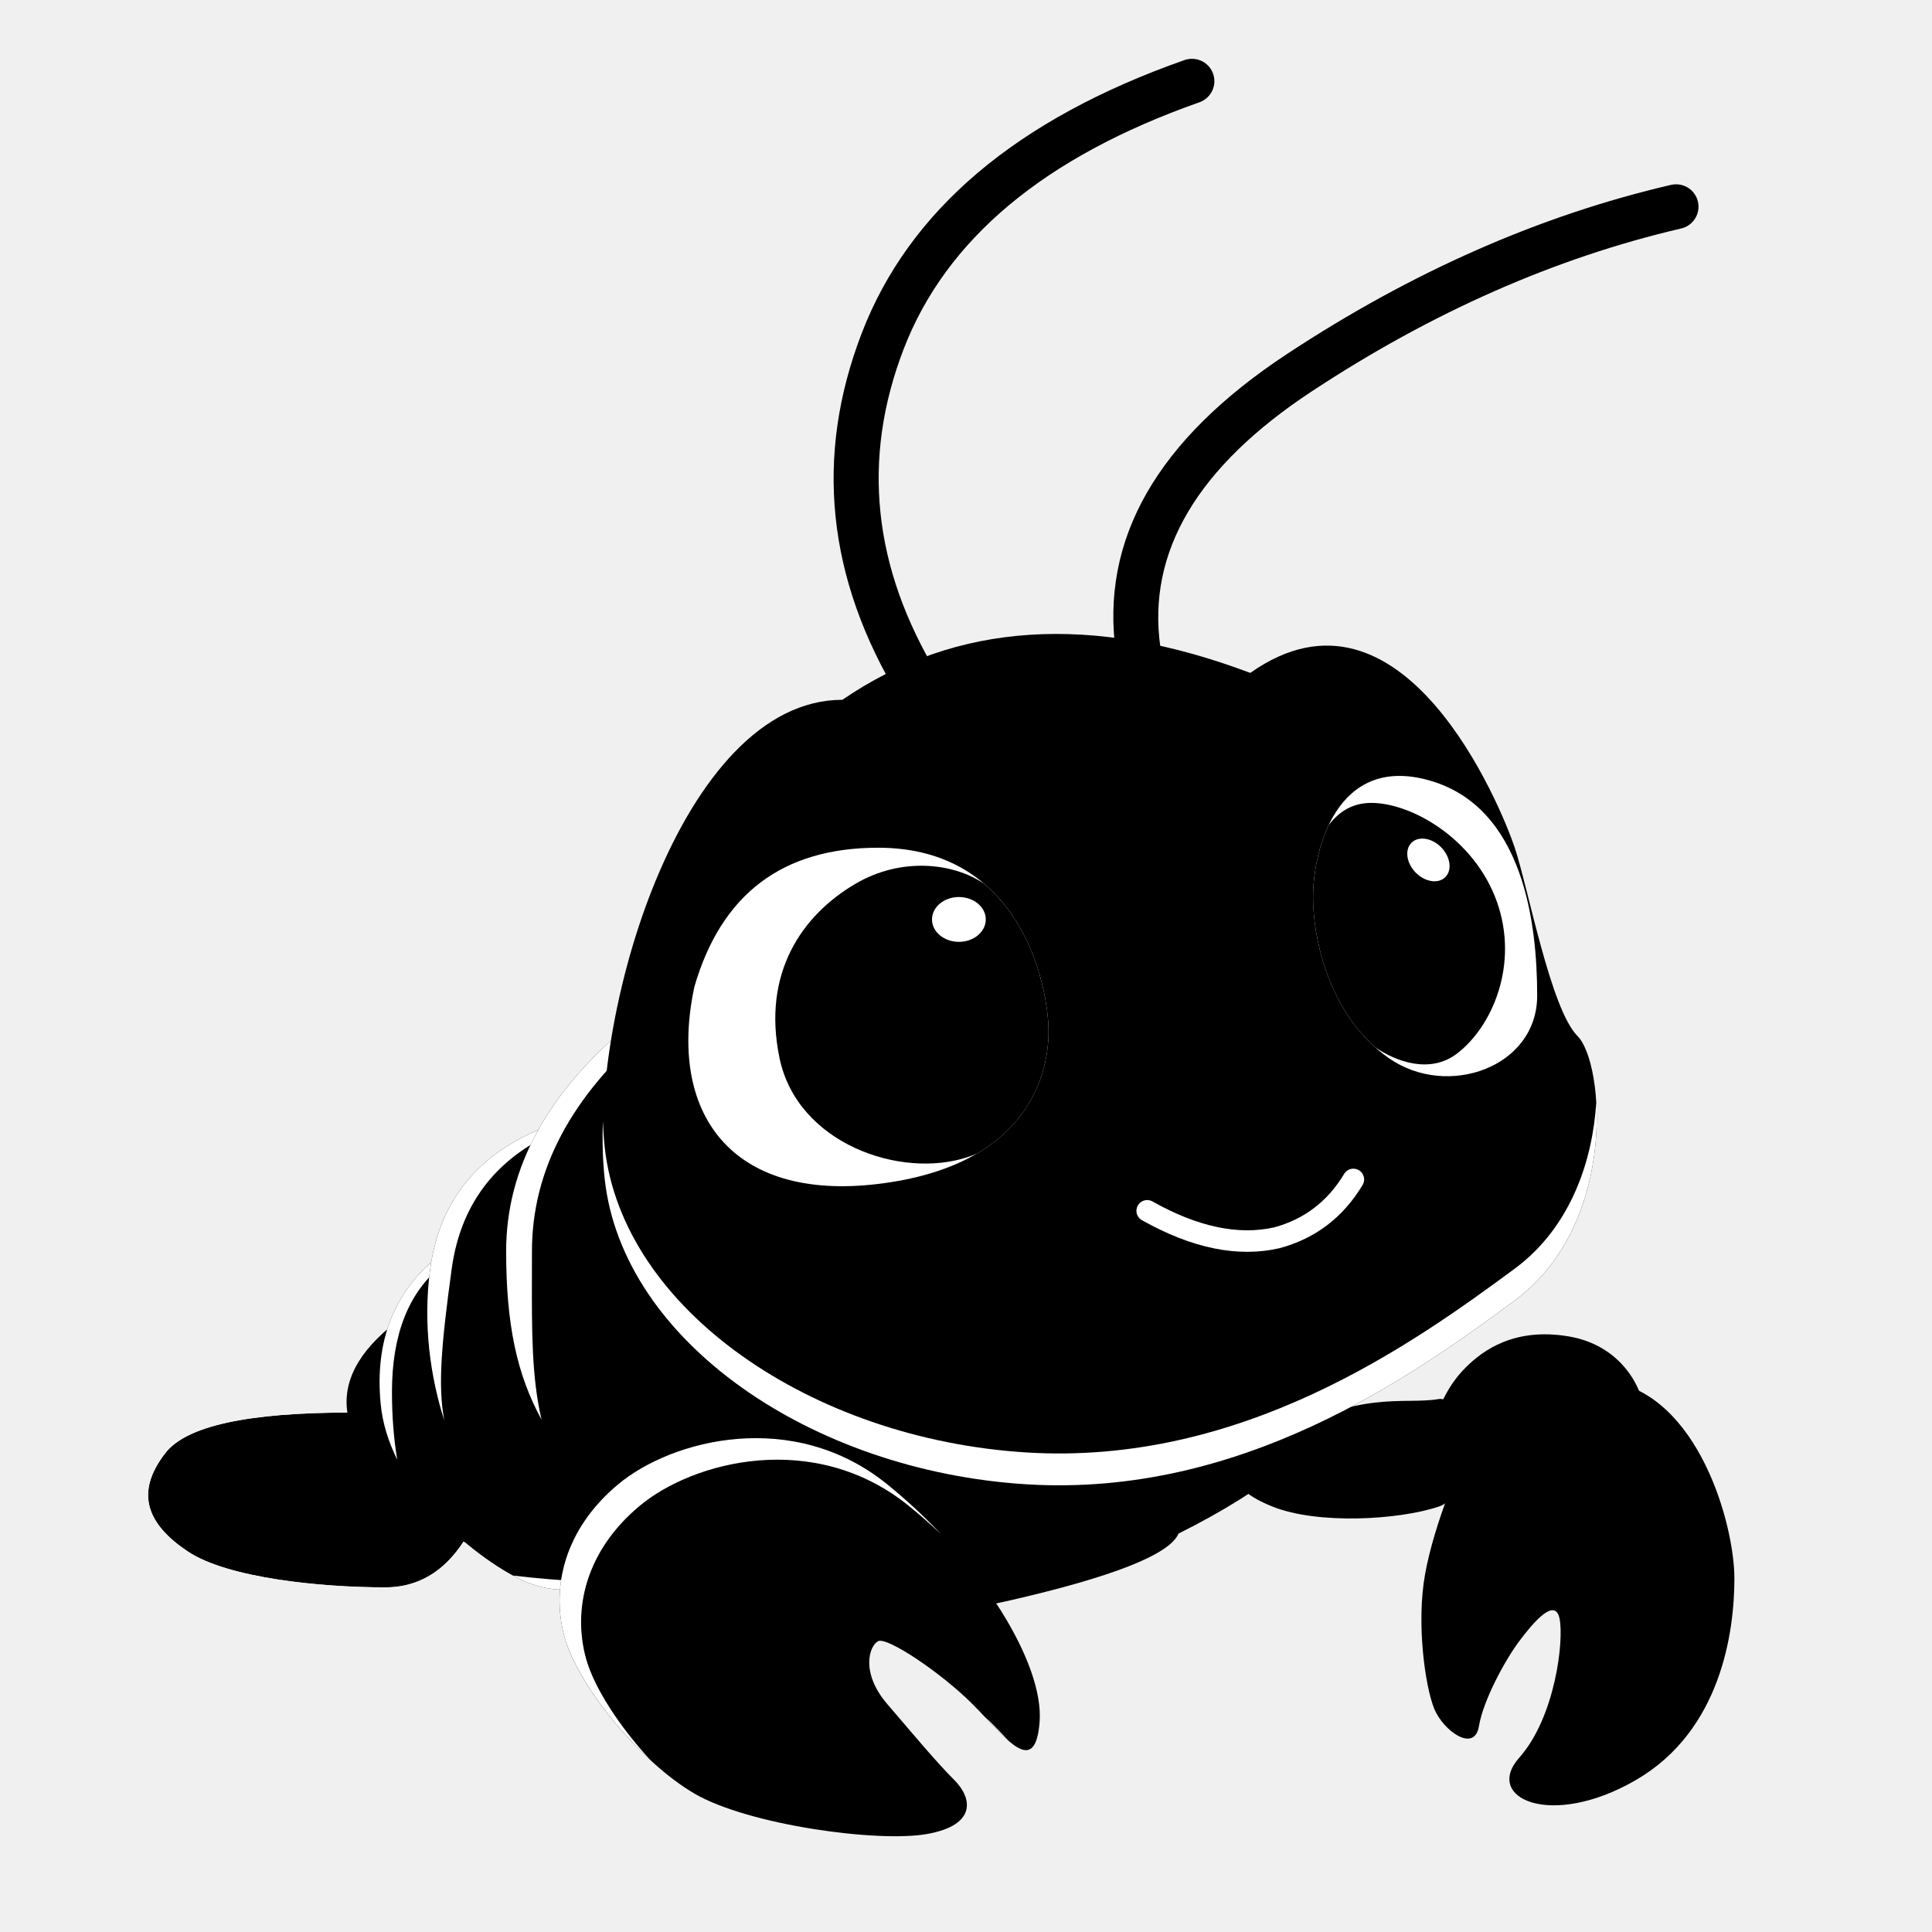
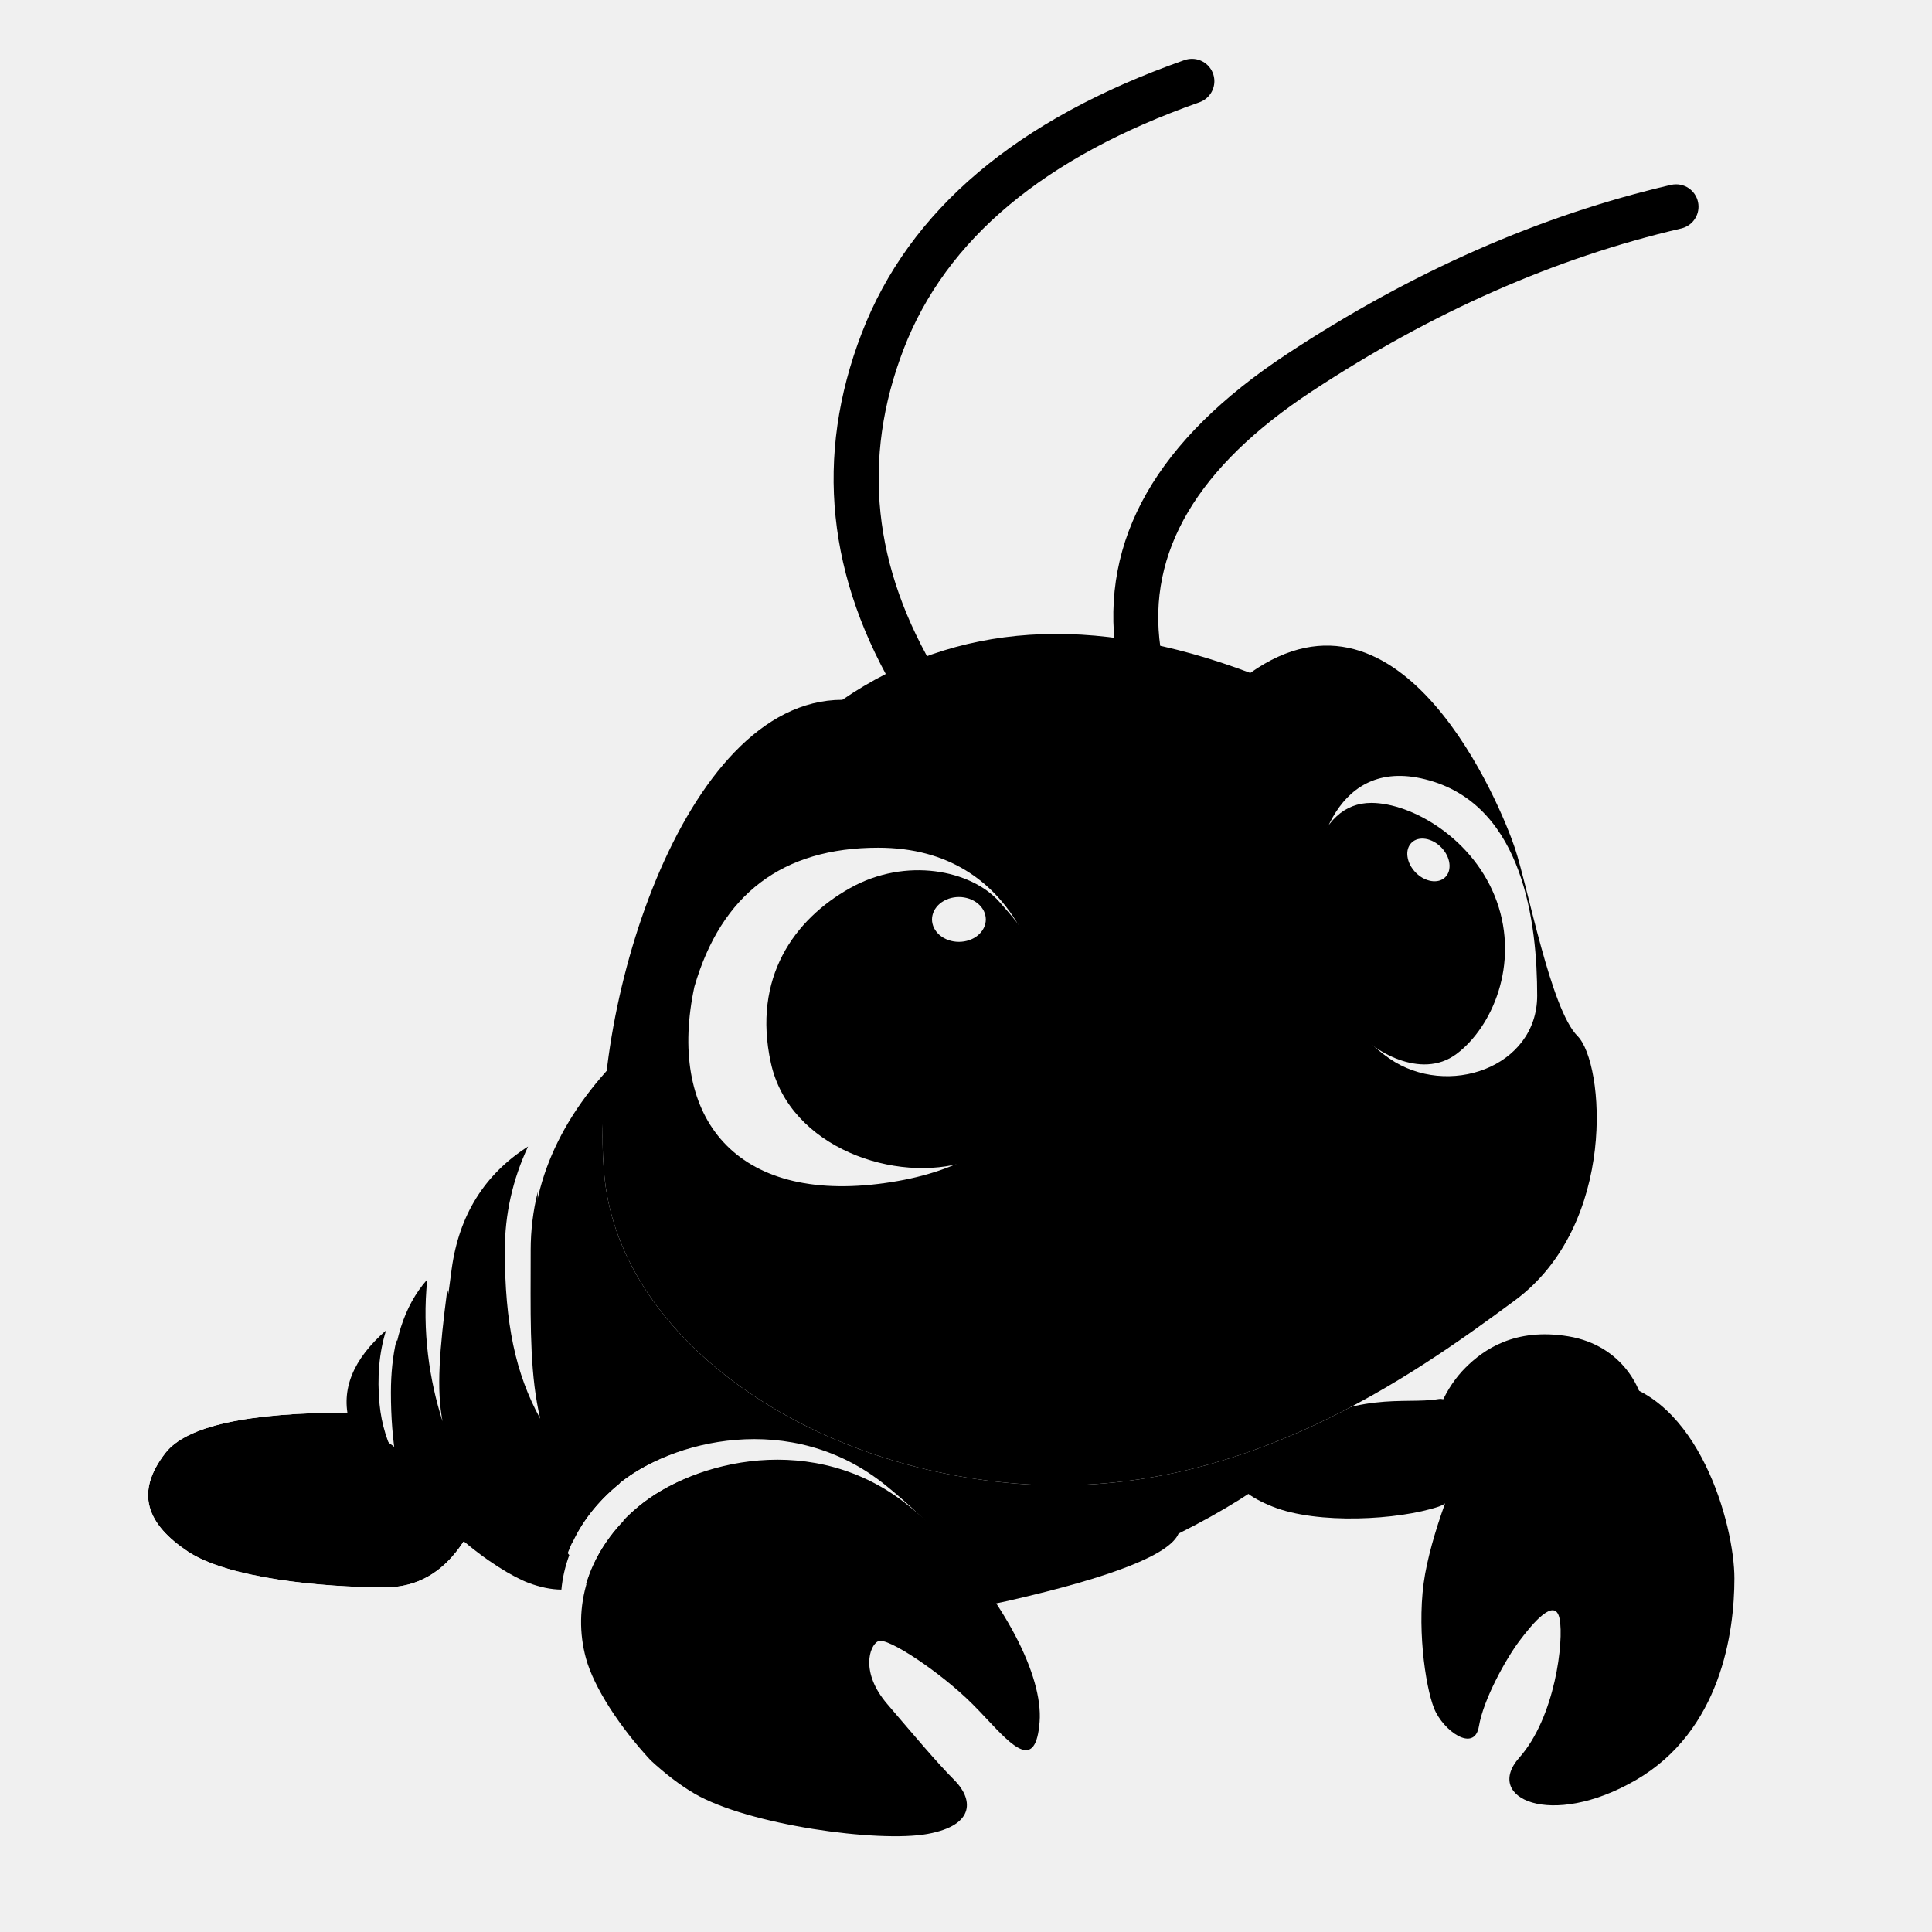
<svg xmlns="http://www.w3.org/2000/svg" fill="none" version="1.1" width="50" height="50" viewBox="0 0 50 50">
  <defs>
    <clipPath id="master_svg0_6_13717">
      <rect x="0" y="0" width="50" height="50" rx="0" />
    </clipPath>
    <mask id="master_svg1_6_13721" style="mask-type:luminance" maskUnits="userSpaceOnUse" x="3.833" y="36.557" width="8.57" height="4.524">
      <path d="M4.282,37.601C3.47,38.645,3.818,39.457,4.862,40.153C5.906,40.849,8.343,41.081,9.967,41.081Q11.591,41.081,12.403,39.109L9.039,36.557Q5.094,36.557,4.282,37.601Z" fill="#FFFFFF" fill-opacity="1" />
    </mask>
  </defs>
  <g clip-path="url(#master_svg0_6_13717)">
    <g mask="url(#master_svg1_6_13721)">
      <path d="M4.282,37.601C3.47,38.645,3.818,39.457,4.862,40.153C5.906,40.849,8.343,41.081,9.967,41.081Q11.591,41.081,12.403,39.109L9.039,36.557Q5.094,36.557,4.282,37.601Z" fill="#000000" fill-opacity="1" />
    </g>
-     <path d="M10.083,34.352Q8.691,35.512,9.039,36.788C9.387,38.064,11.243,39.92,12.171,39.92Q12.244,39.92,12.293,39.886Q12.862,39.483,10.083,34.352Z" fill="#000000" fill-opacity="1" />
-     <path d="M11.359,32.496Q9.619,33.888,9.851,36.324C10.083,38.761,12.751,40.617,13.679,40.965Q14.607,41.313,15.303,40.965L12.635,37.601L11.359,32.496Z" fill="#000000" fill-opacity="1" />
    <g>
-       <path d="M9.851,36.324Q9.619,33.888,11.359,32.496L11.425,32.761Q10.144,33.801,10.144,36.023C10.144,36.671,10.193,37.257,10.281,37.776C10.056,37.324,9.899,36.837,9.851,36.324ZM13.275,40.775C13.43,40.859,13.567,40.923,13.679,40.965Q14.607,41.313,15.303,40.965L15.285,40.942Q14.099,40.877,13.275,40.775Z" fill-rule="evenodd" fill="#FFFFFF" fill-opacity="1" />
+       <path d="M9.991,34.431Q9.723,35.288,9.823,36.341C9.873,36.867,10.029,37.344,10.251,37.773C10.164,37.259,10.117,36.68,10.117,36.039Q10.117,35.294,10.261,34.682Q12.844,39.496,12.293,39.886Q12.244,39.92,12.171,39.92C11.243,39.92,9.387,38.064,9.039,36.788Q8.703,35.555,9.991,34.431Z" fill-rule="evenodd" fill="#000000" fill-opacity="1" />
    </g>
-     <path d="M11.133,32.844C10.785,35.397,11.713,37.833,12.525,38.761C13.337,39.689,14.729,40.733,15.657,41.313Q15.863,41.442,16.063,41.434Q16.765,41.404,17.397,39.689Q13.917,36.557,13.917,34.933L13.917,29.248Q11.481,30.292,11.133,32.844Z" fill="#000000" fill-opacity="1" />
    <g>
-       <path d="M11.499,36.762C11.141,35.653,10.939,34.266,11.133,32.844Q11.481,30.292,13.917,29.248L13.917,29.521Q11.996,30.6,11.689,32.844C11.434,34.715,11.322,35.85,11.499,36.762ZM14.679,40.648C15.029,40.904,15.366,41.131,15.657,41.313Q15.863,41.442,16.063,41.434Q16.702,41.407,17.284,39.983Q15.589,40.687,14.679,40.648Z" fill-rule="evenodd" fill="#FFFFFF" fill-opacity="1" />
+       <path d="M13.679,40.965C12.887,40.668,10.826,39.272,10.096,37.354C10.15,37.492,10.211,37.627,10.278,37.756C10.192,37.242,10.144,36.663,10.144,36.023Q10.144,34.146,11.058,33.113C10.918,34.448,11.117,35.74,11.454,36.786C11.293,35.959,11.371,34.948,11.577,33.371L12.635,37.601L14.733,40.246C14.624,40.542,14.557,40.841,14.529,41.139Q14.132,41.135,13.679,40.965ZM15.223,41.002Q15.263,40.985,15.303,40.965L15.254,40.903C15.243,40.936,15.233,40.969,15.223,41.002Z" fill-rule="evenodd" fill="#000000" fill-opacity="1" />
+     </g>
+     <g>
+       <path d="M13.981,36.716C13.34,35.547,13.065,34.247,13.065,32.357Q13.065,30.961,13.666,29.672Q11.975,30.751,11.689,32.844C11.434,34.715,11.322,35.85,11.499,36.762C11.783,37.643,12.165,38.35,12.525,38.761C13.057,39.369,13.838,40.027,14.575,40.572C14.766,39.818,15.216,39.074,15.983,38.435C16.001,38.419,16.02,38.404,16.039,38.389Q13.917,36.201,13.917,34.933L13.917,30.847Q13.734,31.585,13.734,32.357C13.734,32.557,13.733,32.752,13.733,32.942C13.728,34.421,13.725,35.629,13.981,36.716ZM16.597,38.945C16.578,38.96,16.559,38.976,16.54,38.991C15.819,39.592,15.378,40.287,15.169,40.994C15.341,41.111,15.505,41.218,15.657,41.313Q15.863,41.442,16.063,41.434Q16.765,41.404,17.397,39.689Q16.971,39.306,16.597,38.945Z" fill-rule="evenodd" fill="#000000" fill-opacity="1" />
    </g>
    <path d="M32.009,37.948Q31.963,38.064,31.972,38.176Q32.009,38.621,32.937,38.992C34.097,39.456,36.186,39.34,37.23,38.992C38.274,38.644,37.926,36.092,37.23,36.208C36.996,36.247,36.752,36.25,36.481,36.253C35.948,36.26,35.312,36.267,34.445,36.556Q33.14,36.991,32.009,37.948Z" fill="#000000" fill-opacity="1" />
    <path d="M36.997,37.833Q36.997,38.993,38.157,38.993Q42.566,37.369,42.566,36.673C42.566,35.977,41.986,34.817,40.593,34.585C39.201,34.353,38.389,34.933,37.925,35.397C37.461,35.861,36.997,36.673,36.997,37.833Z" fill="#000000" fill-opacity="1" />
    <path d="M36.882,40.732C36.65,42.009,36.882,43.633,37.114,44.213C37.346,44.793,38.158,45.373,38.274,44.677C38.39,43.981,38.97,42.937,39.318,42.473C39.666,42.009,40.246,41.313,40.362,41.893C40.478,42.473,40.246,44.445,39.318,45.489C38.39,46.533,40.13,47.345,42.334,46.069C44.538,44.793,44.886,42.241,44.886,40.848C44.886,39.456,43.958,36.092,41.638,35.744C39.352,35.401,38.755,36.297,38.294,36.989C38.287,37,38.281,37.01,38.274,37.02C37.81,37.716,37.114,39.456,36.882,40.732Z" fill="#000000" fill-opacity="1" />
-     <path d="M13.099,32.38C13.099,35.628,13.911,37.136,15.999,39.225C18.088,41.313,22.032,42.357,26.093,41.429Q30.153,40.501,30.501,39.689Q33.981,37.949,35.025,35.976Q35.05,35.931,35.063,35.882Q35.613,33.83,16.348,26.463Q13.099,29.132,13.099,32.38Z" fill="#000000" fill-opacity="1" />
    <g>
-       <path d="M14.015,36.739C13.374,35.57,13.099,34.27,13.099,32.38Q13.099,29.132,16.348,26.463Q16.578,26.552,16.806,26.639Q13.767,29.238,13.767,32.38C13.767,32.58,13.767,32.775,13.766,32.965C13.762,34.444,13.759,35.651,14.015,36.739Z" fill-rule="evenodd" fill="#FFFFFF" fill-opacity="1" />
+       <path d="M13.767,32.38Q13.767,29.419,16.466,26.941Q17,29.19,17,31Q35.199,34.126,35.066,35.84Q35.061,35.909,35.026,35.976Q33.981,37.949,30.501,39.689Q30.153,40.501,26.093,41.429C22.115,42.338,18.249,41.355,16.13,39.352C16.248,39.23,16.377,39.11,16.516,38.995C17.908,37.835,21.04,37.023,23.476,38.995C23.766,39.229,24.044,39.474,24.309,39.725C23.886,39.277,23.42,38.843,22.919,38.438C20.483,36.466,17.351,37.278,15.959,38.438C15.821,38.552,15.694,38.67,15.577,38.791C14.912,38.089,14.398,37.438,14.015,36.739C13.759,35.651,13.762,34.444,13.766,32.965C13.767,32.775,13.767,32.58,13.767,32.38Z" fill-rule="evenodd" fill="#000000" fill-opacity="1" />
    </g>
-     <path d="M14.375,37.948C14.027,38.761,14.375,39.805,15.188,40.153Q16,40.501,20.988,37.368Q20.06,35.744,17.74,35.744C15.42,35.744,14.724,37.136,14.375,37.948Z" fill="#000000" fill-opacity="1" />
-     <path d="M15.999,38.413C14.607,39.573,14.259,41.081,14.607,42.357C14.955,43.634,16.579,45.606,17.972,46.418C19.364,47.23,22.728,47.694,24.004,47.462C25.28,47.23,25.164,46.534,24.7,46.07C24.236,45.606,23.656,44.91,22.96,44.098C22.264,43.286,22.496,42.589,22.728,42.473C22.96,42.357,24.352,43.286,25.164,44.098C25.289,44.222,25.413,44.354,25.535,44.484C26.209,45.202,26.806,45.839,26.905,44.562C27.021,43.054,25.396,40.385,22.96,38.413C20.524,36.441,17.392,37.253,15.999,38.413Z" fill="#000000" fill-opacity="1" />
    <g>
-       <path d="M14.607,42.357C14.259,41.081,14.607,39.573,15.999,38.413C17.392,37.253,20.524,36.441,22.96,38.413C23.46,38.818,23.926,39.252,24.35,39.7C24.085,39.449,23.807,39.204,23.517,38.97C21.081,36.998,17.948,37.81,16.556,38.97C15.164,40.13,14.816,41.638,15.164,42.914C15.373,43.679,16.039,44.693,16.839,45.558C15.805,44.605,14.863,43.294,14.607,42.357ZM25.474,44.42C25.494,44.441,25.515,44.463,25.535,44.484C25.735,44.698,25.929,44.905,26.105,45.056C26.101,45.051,26.096,45.046,26.092,45.041C25.97,44.911,25.846,44.779,25.721,44.655C25.644,44.577,25.561,44.498,25.474,44.42Z" fill-rule="evenodd" fill="#FFFFFF" fill-opacity="1" />
+       <path d="M14.376,37.948C14.087,38.623,14.277,39.456,14.815,39.919C15.06,39.387,15.448,38.873,15.999,38.413C17.027,37.556,19.004,36.89,20.949,37.393Q20.969,37.381,20.988,37.368Q20.06,35.744,17.74,35.744C15.42,35.744,14.724,37.136,14.376,37.948ZM24.35,39.7C24.085,39.449,23.807,39.204,23.517,38.97C21.081,36.998,17.948,37.81,16.556,38.97C15.164,40.13,14.816,41.638,15.164,42.914C15.373,43.679,16.039,44.693,16.839,45.558C17.214,45.903,17.601,46.202,17.972,46.418C19.364,47.23,22.728,47.694,24.004,47.462C25.28,47.23,25.164,46.534,24.7,46.07C24.236,45.606,23.656,44.91,22.96,44.098C22.264,43.286,22.496,42.589,22.728,42.473C22.96,42.357,24.352,43.286,25.164,44.098C25.289,44.222,25.413,44.354,25.535,44.484C26.209,45.202,26.806,45.839,26.905,44.562C26.997,43.363,25.99,41.432,24.35,39.7Z" fill-rule="evenodd" fill="#000000" fill-opacity="1" />
    </g>
    <path d="M31.428,2.101C31.428,2.346,31.273,2.565,31.041,2.647L31.041,2.647Q25.029,4.763,23.385,9.038Q21.747,13.297,24.268,17.462L24.268,17.462C24.322,17.553,24.351,17.657,24.351,17.762C24.351,18.082,24.092,18.341,23.772,18.341C23.569,18.341,23.382,18.236,23.277,18.062L23.277,18.062Q20.46,13.411,22.302,8.621Q24.139,3.847,30.656,1.554L30.656,1.554C30.718,1.533,30.783,1.522,30.849,1.522C31.168,1.522,31.428,1.781,31.428,2.101Z" fill-rule="evenodd" fill="#000000" fill-opacity="1" />
    <path d="M43.957,5.349C43.957,5.618,43.771,5.852,43.509,5.913L43.509,5.913Q38.622,7.051,33.952,10.126Q29.503,13.056,30.031,16.752L30.031,16.752C30.034,16.779,30.036,16.807,30.036,16.834C30.036,17.154,29.776,17.413,29.457,17.413C29.168,17.413,28.924,17.201,28.883,16.916L28.883,16.916Q28.25,12.492,33.314,9.157Q38.157,5.968,43.247,4.784L43.247,4.784C43.29,4.775,43.334,4.77,43.378,4.77C43.698,4.77,43.957,5.029,43.957,5.349Z" fill-rule="evenodd" fill="#000000" fill-opacity="1" />
-     <path d="M21.8,18.111C17.623,18.111,15.187,26.348,15.651,30.524C16.115,34.701,20.988,38.065,26.556,38.413C32.125,38.761,36.533,35.629,39.202,33.657C41.87,31.684,41.522,27.508,40.826,26.812C40.13,26.116,39.55,22.983,39.202,21.939C38.854,20.895,36.301,14.631,32.357,17.415Q26.208,15.095,21.8,18.111Z" fill="#000000" fill-opacity="1" />
    <g>
      <path d="M15.602,29.011C15.611,29.25,15.627,29.481,15.651,29.7C16.115,33.876,20.988,37.241,26.556,37.589C32.125,37.937,36.533,34.804,39.202,32.832C40.67,31.747,41.225,29.993,41.311,28.52C41.407,30.107,40.957,32.359,39.202,33.657C36.533,35.629,32.125,38.761,26.556,38.413C20.988,38.065,16.115,34.701,15.651,30.524C15.6,30.064,15.584,29.554,15.602,29.011Z" fill-rule="evenodd" fill="#FFFFFF" fill-opacity="1" />
    </g>
-     <path d="M35.304,30.524C35.304,30.574,35.29,30.624,35.264,30.667Q34.51,31.923,33.126,32.3L33.121,32.302L33.116,32.303Q31.502,32.675,29.552,31.578C29.465,31.529,29.41,31.436,29.41,31.336C29.41,31.182,29.535,31.057,29.689,31.057C29.737,31.057,29.784,31.07,29.825,31.093Q31.584,32.082,32.985,31.762Q34.149,31.442,34.787,30.38C34.837,30.297,34.927,30.245,35.025,30.245C35.179,30.245,35.304,30.37,35.304,30.524Z" fill-rule="evenodd" fill="#FFFFFF" fill-opacity="1" />
-     <path d="M17.971,25.536C17.275,28.784,18.9,31.104,22.728,30.64C26.556,30.176,27.136,27.856,27.136,26.696C27.136,25.536,26.44,21.939,22.728,21.939Q19.016,21.939,17.971,25.536Z" fill="#FFFFFF" fill-opacity="1" />
+     <path d="M35.304,30.523C35.304,30.574,35.29,30.623,35.264,30.667Q34.51,31.923,33.126,32.3L33.121,32.302L33.116,32.303Q31.502,32.675,29.552,31.578C29.465,31.529,29.41,31.436,29.41,31.336C29.41,31.182,29.535,31.057,29.689,31.057C29.736,31.057,29.783,31.07,29.825,31.093Q31.584,32.082,32.985,31.762Q34.149,31.442,34.786,30.38C34.837,30.296,34.927,30.245,35.025,30.245C35.179,30.245,35.304,30.37,35.304,30.523Z" fill-rule="evenodd" fill="#FFFFFF" fill-opacity="1" />
    <g>
-       <path d="M25.472,22.873C24.664,22.323,23.323,22.182,22.148,22.867C20.756,23.679,19.712,25.188,20.176,27.392C20.64,29.596,23.308,30.524,25.048,29.944C25.127,29.918,25.203,29.889,25.277,29.858C26.841,28.945,27.136,27.524,27.136,26.696C27.136,25.913,26.819,24.021,25.472,22.873Z" fill-rule="evenodd" fill="#000000" fill-opacity="1" />
+       <path d="M21.8,18.111C17.623,18.111,15.187,26.348,15.651,30.524C16.115,34.701,20.988,38.065,26.556,38.413C32.125,38.761,36.533,35.629,39.202,33.657C41.87,31.684,41.522,27.508,40.826,26.812C40.13,26.116,39.55,22.983,39.202,21.939C38.854,20.895,36.301,14.631,32.357,17.415Q26.208,15.095,21.8,18.111ZM35.954,27.391C34.445,26.347,33.981,24.375,33.981,23.215C33.981,22.055,34.562,19.503,36.998,20.199C39.434,20.895,39.782,23.911,39.782,25.767C39.782,27.624,37.462,28.435,35.954,27.391ZM17.971,25.536C17.275,28.784,18.9,31.104,22.728,30.64C26.556,30.176,27.136,27.856,27.136,26.696C27.136,25.536,26.44,21.939,22.728,21.939Q19.016,21.939,17.971,25.536Z" fill-rule="evenodd" fill="#000000" fill-opacity="1" />
    </g>
-     <ellipse cx="24.816" cy="23.795" rx="0.696" ry="0.58" fill="#FFFFFF" fill-opacity="1" />
-     <path d="M33.981,23.215C33.981,24.375,34.445,26.347,35.954,27.392C37.462,28.436,39.782,27.624,39.782,25.767C39.782,23.911,39.434,20.895,36.998,20.199C34.562,19.503,33.981,22.055,33.981,23.215Z" fill="#FFFFFF" fill-opacity="1" />
    <g>
-       <path d="M35.584,27.1C34.368,26.011,33.981,24.275,33.981,23.215C33.981,22.728,34.084,21.994,34.384,21.359Q34.816,20.779,35.489,20.779C36.534,20.779,38.158,21.708,38.738,23.332C39.318,24.956,38.622,26.58,37.694,27.276C37.009,27.79,36.135,27.482,35.584,27.1Z" fill-rule="evenodd" fill="#000000" fill-opacity="1" />
+       <path d="M19.95,27.508C19.467,25.304,20.552,23.796,21.999,22.984C23.446,22.172,25.133,22.52,25.857,23.332C26.58,24.144,26.942,24.608,27.183,26.116C27.424,27.624,26.821,29.481,25.013,30.061C23.205,30.641,20.432,29.713,19.95,27.508ZM24.816,24.375Q24.885,24.375,24.952,24.364Q25.019,24.353,25.083,24.331Q25.146,24.309,25.203,24.278Q25.26,24.246,25.309,24.206Q25.357,24.165,25.395,24.118Q25.433,24.07,25.46,24.017Q25.486,23.965,25.499,23.909Q25.513,23.853,25.513,23.795Q25.513,23.738,25.499,23.682Q25.486,23.626,25.46,23.573Q25.433,23.521,25.395,23.473Q25.357,23.426,25.309,23.385Q25.26,23.345,25.203,23.313Q25.146,23.281,25.083,23.259Q25.019,23.238,24.952,23.226Q24.885,23.215,24.816,23.215Q24.748,23.215,24.681,23.226Q24.613,23.238,24.55,23.259Q24.487,23.281,24.43,23.313Q24.373,23.345,24.324,23.385Q24.276,23.426,24.238,23.473Q24.2,23.521,24.173,23.573Q24.147,23.626,24.134,23.682Q24.12,23.738,24.12,23.795Q24.12,23.853,24.134,23.909Q24.147,23.965,24.173,24.017Q24.2,24.07,24.238,24.118Q24.276,24.165,24.324,24.206Q24.373,24.246,24.43,24.278Q24.487,24.309,24.55,24.331Q24.613,24.353,24.681,24.364Q24.748,24.375,24.816,24.375Z" fill-rule="evenodd" fill="#000000" fill-opacity="1" />
    </g>
-     <ellipse cx="37.491" cy="21.948" rx="0.624" ry="0.464" fill="#FFFFFF" fill-opacity="1" transform="matrix(0.6954445,0.7185799,-0.7185799,0.6954445,26.66598,-19.9488)" />
+     <g>
+       <path d="M34.974,26.502C34.543,26.031,33.78,25.198,33.981,22.171Q34.445,20.779,35.489,20.779C36.534,20.779,38.158,21.707,38.738,23.332C39.318,24.956,38.622,26.58,37.694,27.276C36.766,27.972,35.489,27.16,35.141,26.696C35.096,26.635,35.039,26.573,34.974,26.502ZM36.634,22.578Q36.677,22.622,36.725,22.659Q36.773,22.696,36.825,22.725Q36.877,22.753,36.931,22.772Q36.985,22.791,37.038,22.8Q37.092,22.809,37.143,22.807Q37.194,22.805,37.241,22.793Q37.287,22.78,37.328,22.758Q37.369,22.735,37.401,22.703Q37.434,22.671,37.458,22.632Q37.482,22.592,37.496,22.546Q37.51,22.499,37.513,22.448Q37.517,22.397,37.51,22.344Q37.503,22.29,37.486,22.236Q37.469,22.181,37.442,22.128Q37.415,22.075,37.379,22.026Q37.344,21.976,37.301,21.932Q37.258,21.888,37.21,21.851Q37.162,21.814,37.11,21.785Q37.057,21.757,37.004,21.738Q36.95,21.718,36.896,21.71Q36.843,21.701,36.792,21.703Q36.741,21.705,36.694,21.717Q36.648,21.73,36.607,21.752Q36.566,21.775,36.534,21.807Q36.501,21.838,36.477,21.878Q36.453,21.918,36.439,21.964Q36.425,22.01,36.421,22.061Q36.418,22.112,36.425,22.166Q36.432,22.22,36.449,22.274Q36.466,22.329,36.493,22.382Q36.52,22.434,36.556,22.484Q36.591,22.533,36.634,22.578Z" fill-rule="evenodd" fill="#000000" fill-opacity="1" />
+     </g>
  </g>
</svg>
